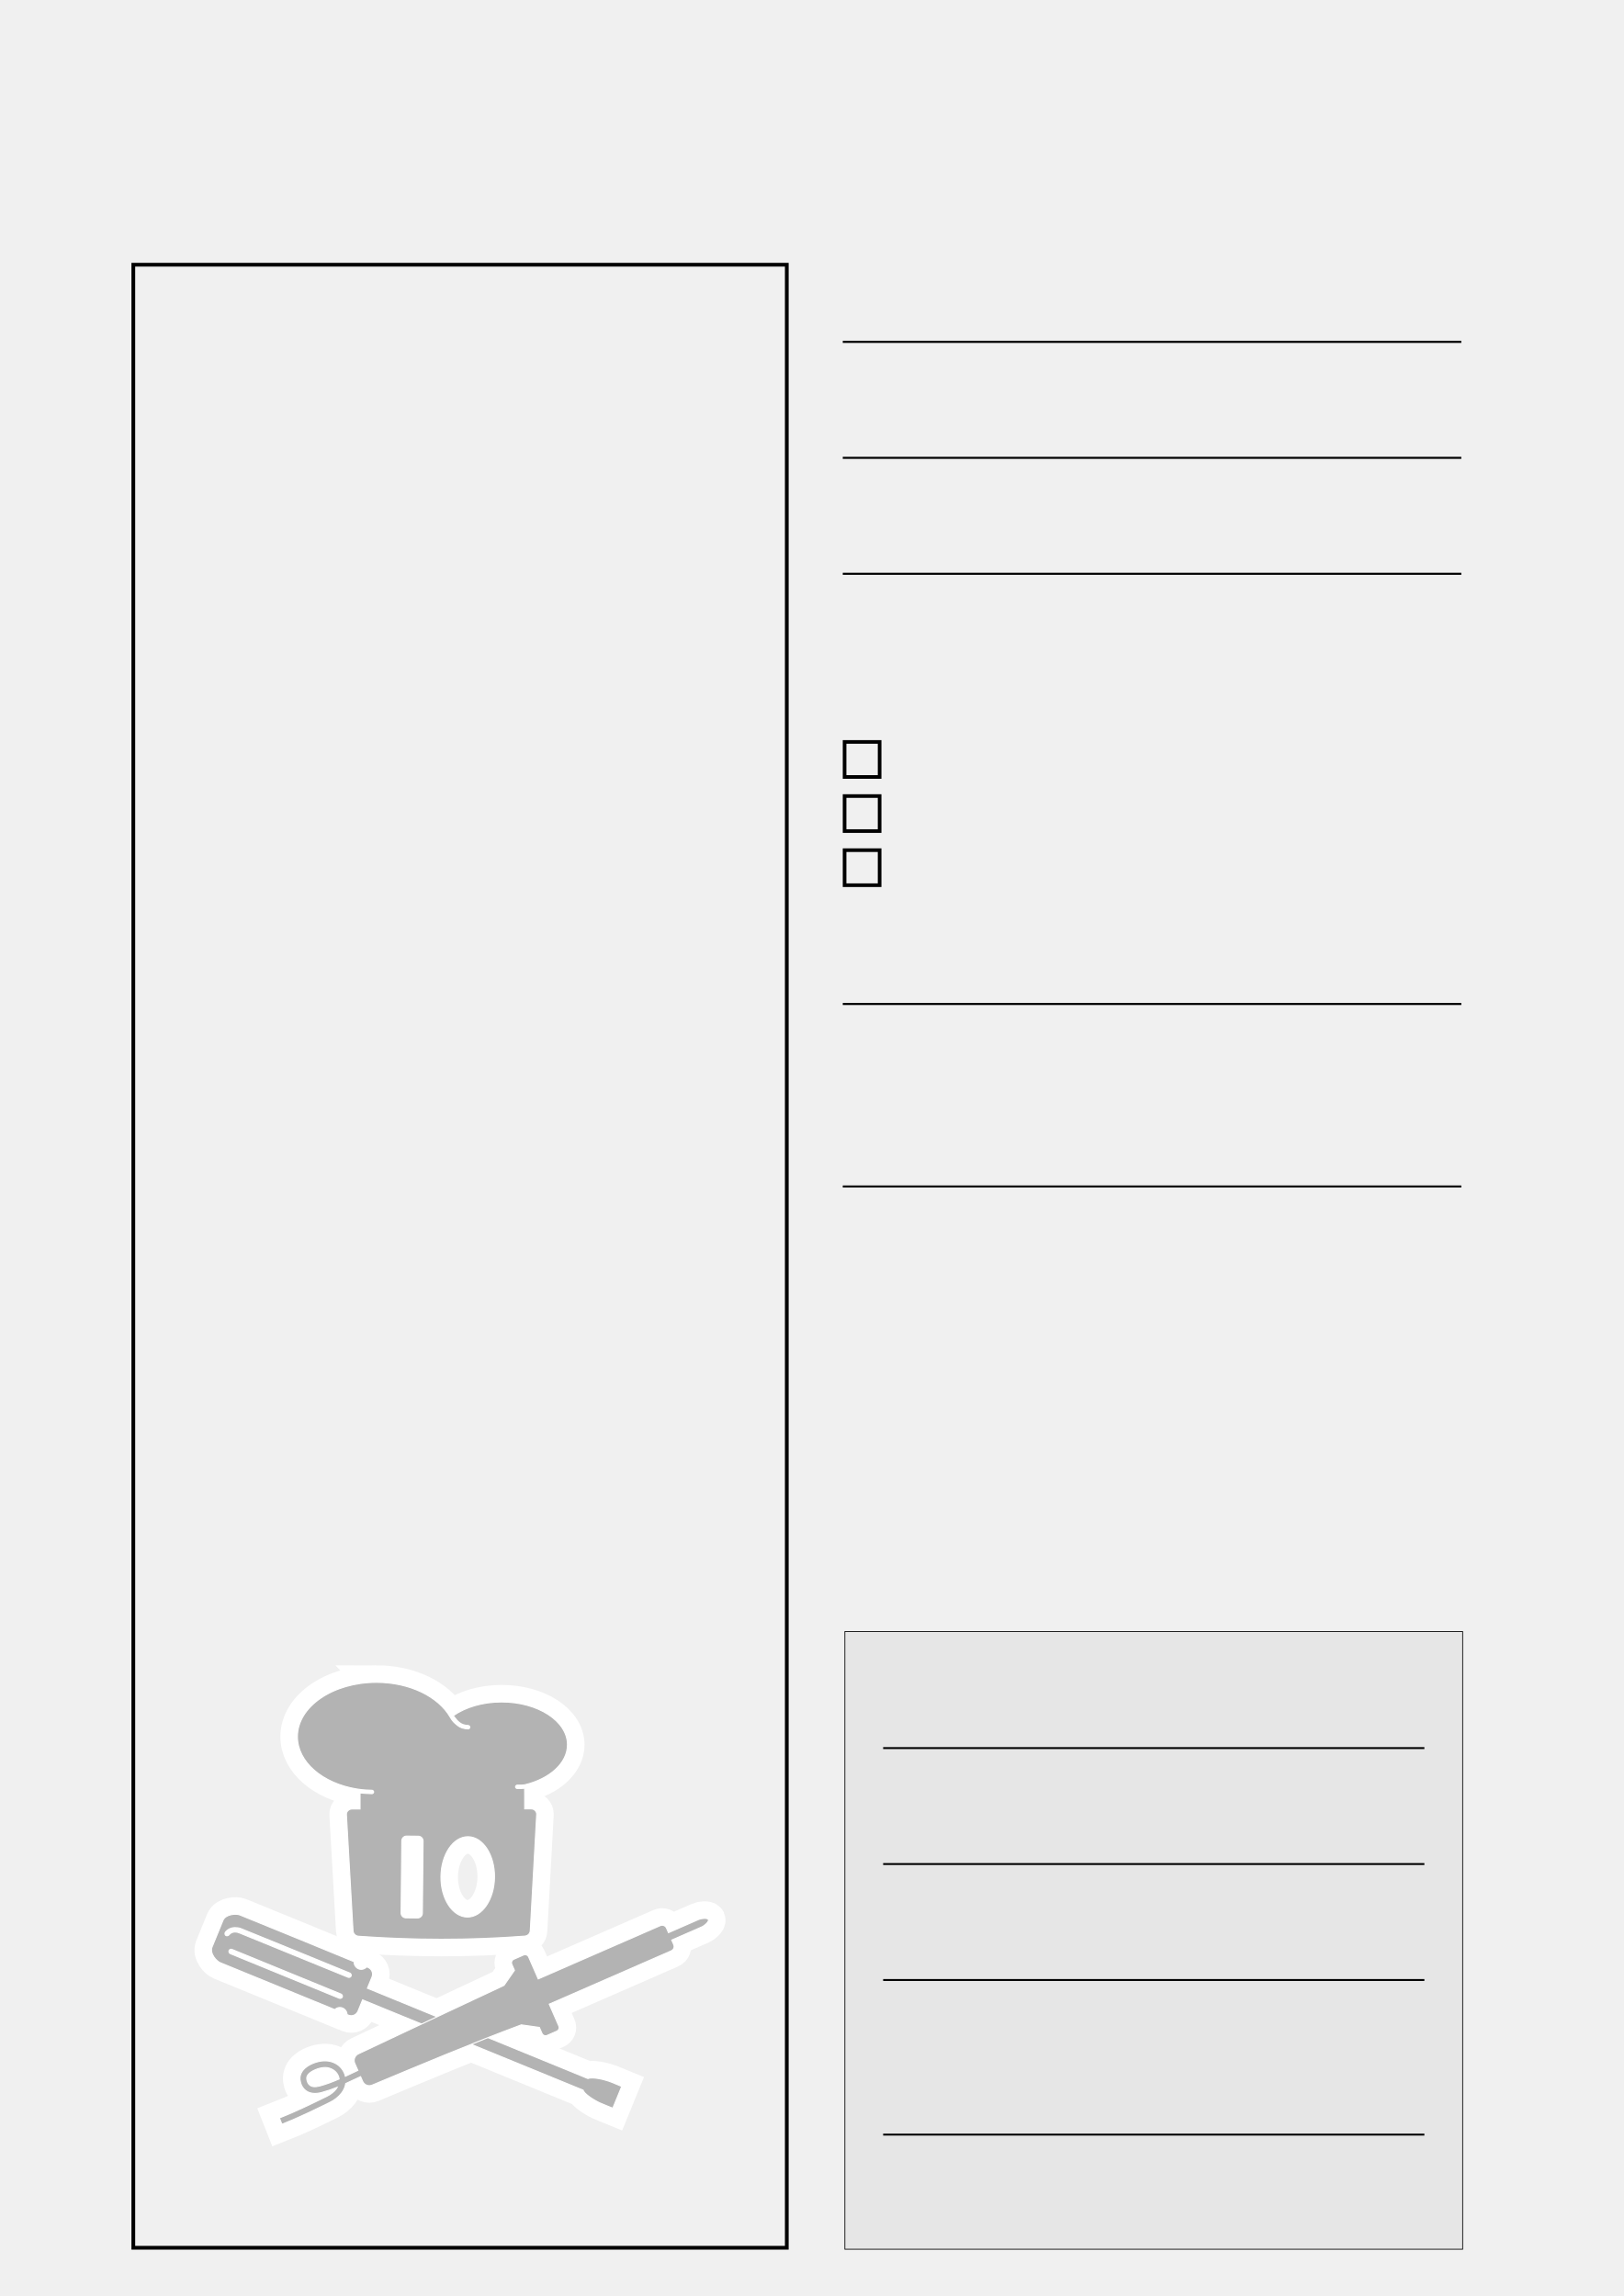
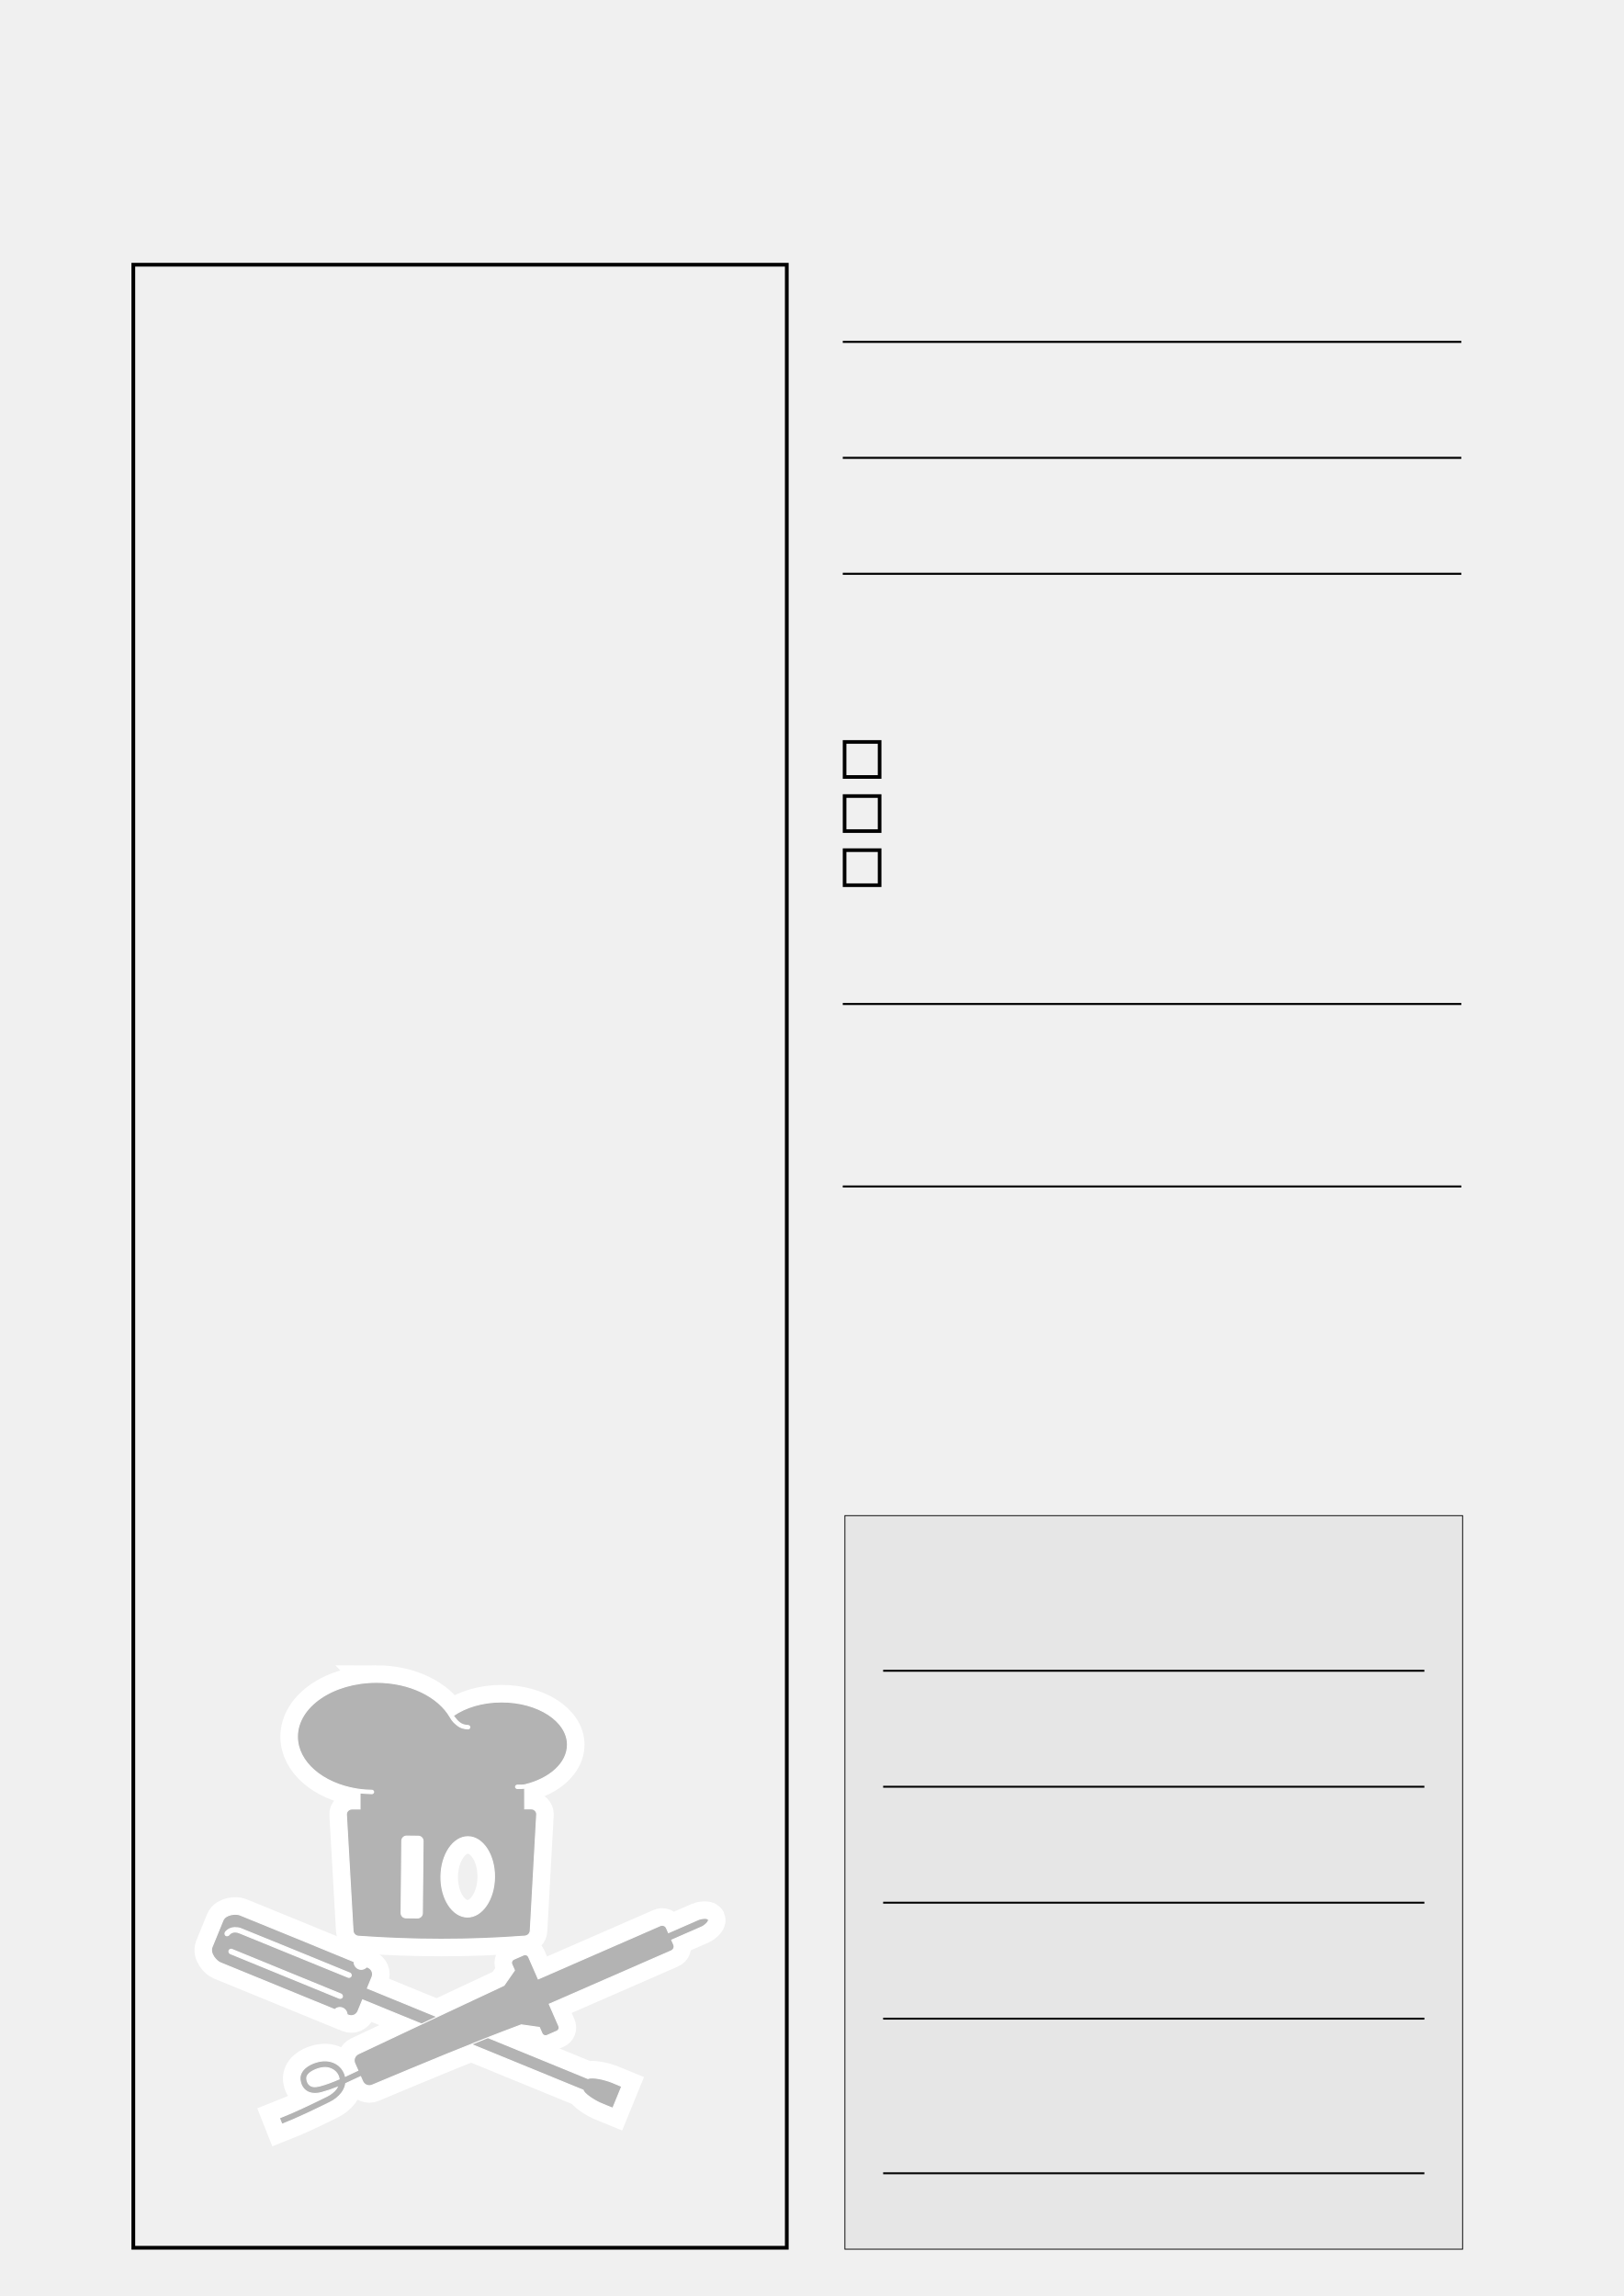
<svg xmlns="http://www.w3.org/2000/svg" width="210mm" height="297mm" viewBox="0 0 210 297" version="1.1" id="svg8">
  <defs id="defs2" />
  <g id="layer1">
    <flowRoot xml:space="preserve" id="flowRoot876-3-5" style="font-style:normal;font-variant:normal;font-weight:normal;font-stretch:normal;font-size:40px;line-height:42px;font-family:Montserrat;-inkscape-font-specification:Montserrat;letter-spacing:0px;word-spacing:0px;fill:#000000;fill-opacity:1;stroke:none;stroke-width:1px;stroke-linecap:butt;stroke-linejoin:miter;stroke-opacity:1" transform="matrix(0.2645833,0,0,0.2645833,32.67031,-11.15553)">
      <flowRegion id="flowRegion878-6-6">
        <rect id="rect880-7-2" width="283.711" height="352.857" x="131.429" y="96.091" />
      </flowRegion>
      <flowPara style="font-style:normal;font-variant:normal;font-weight:normal;font-stretch:normal;font-family:'roboto mono';-inkscape-font-specification:'roboto mono';text-align:center;text-anchor:middle" id="flowPara954-2">Belegblatt</flowPara>
    </flowRoot>
    <text xml:space="preserve" style="font-style:normal;font-variant:normal;font-weight:normal;font-stretch:normal;font-size:10.583px;line-height:6.615px;font-family:Montserrat;-inkscape-font-specification:Montserrat;letter-spacing:0px;word-spacing:0px;fill:#000000;fill-opacity:1;stroke:none;stroke-width:0.265px;stroke-linecap:butt;stroke-linejoin:miter;stroke-opacity:1" x="114.918" y="63.693" id="text1048">
      <tspan id="tspan1046" x="114.918" y="70.113" style="stroke-width:0.265px" />
    </text>
    <g id="g1129" transform="translate(0.0310269,-3.9375)">
      <path id="path1044" d="m 108.967,48.161 h 80" style="fill:none;fill-rule:evenodd;stroke:#000000;stroke-width:0.264px;stroke-linecap:butt;stroke-linejoin:miter;stroke-opacity:1" />
      <flowRoot transform="matrix(0.2645833,0,0,0.2645833,-2.10576,-2.72661)" style="font-style:normal;font-variant:normal;font-weight:normal;font-stretch:normal;font-size:13.333px;line-height:25px;font-family:Montserrat;-inkscape-font-specification:Montserrat;letter-spacing:0px;word-spacing:0px;fill:#000000;fill-opacity:1;stroke:none;stroke-width:1px;stroke-linecap:butt;stroke-linejoin:miter;stroke-opacity:1" id="flowRoot1050" xml:space="preserve">
        <flowRegion id="flowRegion1052">
          <rect y="189.191" x="419.342" height="48.728" width="262.85" id="rect1054" />
        </flowRegion>
        <flowPara style="font-style:normal;font-variant:normal;font-weight:normal;font-stretch:normal;font-family:'roboto mono';-inkscape-font-specification:'roboto mono'" id="flowPara1056">Vorname, Nachname</flowPara>
      </flowRoot>
    </g>
    <g id="g1143" transform="translate(0.7333419,-3.9375)">
      <flowRoot transform="matrix(0.2645833,0,0,0.2645833,-2.982057,27.27339)" style="font-style:normal;font-variant:normal;font-weight:normal;font-stretch:normal;font-size:13.333px;line-height:25px;font-family:Montserrat;-inkscape-font-specification:Montserrat;letter-spacing:0px;word-spacing:0px;fill:#000000;fill-opacity:1;stroke:none;stroke-width:1px;stroke-linecap:butt;stroke-linejoin:miter;stroke-opacity:1" id="flowRoot1050-0" xml:space="preserve">
        <flowRegion id="flowRegion1052-9">
          <rect y="189.191" x="419.342" height="48.728" width="262.85" id="rect1054-3" />
        </flowRegion>
        <flowPara style="font-style:normal;font-variant:normal;font-weight:normal;font-stretch:normal;font-family:'roboto mono';-inkscape-font-specification:'roboto mono'" id="flowPara1056-6">Lieferant/Bezugsquelle</flowPara>
      </flowRoot>
      <path id="path1044-7-0" d="m 108.265,78.161 h 80" style="fill:none;fill-rule:evenodd;stroke:#000000;stroke-width:0.264px;stroke-linecap:butt;stroke-linejoin:miter;stroke-opacity:1" />
    </g>
    <g id="g1136" transform="translate(0.0310269,-3.9375)">
      <path id="path1044-7" d="m 108.967,63.161 h 80" style="fill:none;fill-rule:evenodd;stroke:#000000;stroke-width:0.264px;stroke-linecap:butt;stroke-linejoin:miter;stroke-opacity:1" />
      <flowRoot transform="matrix(0.2645833,0,0,0.2645833,-2.279737,12.72693)" style="font-style:normal;font-variant:normal;font-weight:normal;font-stretch:normal;font-size:13.333px;line-height:25px;font-family:Montserrat;-inkscape-font-specification:Montserrat;letter-spacing:0px;word-spacing:0px;fill:#000000;fill-opacity:1;stroke:none;stroke-width:1px;stroke-linecap:butt;stroke-linejoin:miter;stroke-opacity:1" id="flowRoot1050-0-6" xml:space="preserve">
        <flowRegion id="flowRegion1052-9-2">
          <rect y="189.191" x="419.342" height="48.728" width="262.85" id="rect1054-3-6" />
        </flowRegion>
        <flowPara style="font-style:normal;font-variant:normal;font-weight:normal;font-stretch:normal;font-family:'roboto mono';-inkscape-font-specification:'roboto mono'" id="flowPara1056-6-1">Belegdatum</flowPara>
      </flowRoot>
    </g>
    <g id="g1371" transform="translate(0,-3.9375)">
      <flowRoot transform="matrix(0.2645833,0,0,0.2645833,-2.219432,40.32407)" style="font-style:normal;font-variant:normal;font-weight:normal;font-stretch:normal;font-size:13.333px;line-height:25px;font-family:Montserrat;-inkscape-font-specification:Montserrat;letter-spacing:0px;word-spacing:0px;fill:#000000;fill-opacity:1;stroke:none;stroke-width:1px;stroke-linecap:butt;stroke-linejoin:miter;stroke-opacity:1" id="flowRoot1050-0-7" xml:space="preserve">
        <flowRegion id="flowRegion1052-9-9">
          <rect y="189.191" x="419.342" height="48.728" width="262.85" id="rect1054-3-2" />
        </flowRegion>
        <flowPara style="font-style:normal;font-variant:normal;font-weight:normal;font-stretch:normal;font-family:'roboto mono';-inkscape-font-specification:'roboto mono'" id="flowPara1056-6-0">Die Ausgabe ist...</flowPara>
      </flowRoot>
      <rect y="99.911" x="109.233" height="4.531" width="4.531" id="rect1182" style="fill:none;fill-opacity:1;fill-rule:nonzero;stroke:#000000;stroke-width:0.469;stroke-miterlimit:4;stroke-dasharray:none;stroke-opacity:1" />
      <flowRoot transform="matrix(0.2645833,0,0,0.2645833,4.815019,48.73976)" style="font-style:normal;font-variant:normal;font-weight:normal;font-stretch:normal;font-size:13.333px;line-height:25px;font-family:Montserrat;-inkscape-font-specification:Montserrat;letter-spacing:0px;word-spacing:0px;fill:#000000;fill-opacity:1;stroke:none;stroke-width:1px;stroke-linecap:butt;stroke-linejoin:miter;stroke-opacity:1" id="flowRoot1050-0-7-3" xml:space="preserve">
        <flowRegion id="flowRegion1052-9-9-7">
          <rect y="189.191" x="419.342" height="48.728" width="262.85" id="rect1054-3-2-5" />
        </flowRegion>
        <flowPara style="font-style:normal;font-variant:normal;font-weight:normal;font-stretch:normal;font-family:'roboto mono';-inkscape-font-specification:'roboto mono'" id="flowPara1056-6-0-9">eine Spende.</flowPara>
      </flowRoot>
      <flowRoot transform="matrix(0.2645833,0,0,0.2645833,4.746117,55.73115)" style="font-style:normal;font-variant:normal;font-weight:normal;font-stretch:normal;font-size:13.333px;line-height:25px;font-family:Montserrat;-inkscape-font-specification:Montserrat;letter-spacing:0px;word-spacing:0px;fill:#000000;fill-opacity:1;stroke:none;stroke-width:1px;stroke-linecap:butt;stroke-linejoin:miter;stroke-opacity:1" id="flowRoot1050-0-7-3-2" xml:space="preserve">
        <flowRegion id="flowRegion1052-9-9-7-8">
          <rect y="189.191" x="419.342" height="48.728" width="262.85" id="rect1054-3-2-5-9" />
        </flowRegion>
        <flowPara style="font-style:normal;font-variant:normal;font-weight:normal;font-stretch:normal;font-family:'roboto mono';-inkscape-font-specification:'roboto mono'" id="flowPara1056-6-0-9-7">bereits beglichen.</flowPara>
      </flowRoot>
      <rect y="106.911" x="109.233" height="4.531" width="4.531" id="rect1182-2-3" style="fill:none;fill-opacity:1;fill-rule:nonzero;stroke:#000000;stroke-width:0.469;stroke-miterlimit:4;stroke-dasharray:none;stroke-opacity:1" />
      <rect y="113.911" x="109.233" height="4.531" width="4.531" id="rect1182-2" style="fill:none;fill-opacity:1;fill-rule:nonzero;stroke:#000000;stroke-width:0.469;stroke-miterlimit:4;stroke-dasharray:none;stroke-opacity:1" />
      <flowRoot transform="matrix(0.2645833,0,0,0.2645833,4.746117,63.08083)" style="font-style:normal;font-variant:normal;font-weight:normal;font-stretch:normal;font-size:13.333px;line-height:25px;font-family:Montserrat;-inkscape-font-specification:Montserrat;letter-spacing:0px;word-spacing:0px;fill:#000000;fill-opacity:1;stroke:none;stroke-width:1px;stroke-linecap:butt;stroke-linejoin:miter;stroke-opacity:1" id="flowRoot1050-0-7-3-2-6" xml:space="preserve">
        <flowRegion id="flowRegion1052-9-9-7-8-1">
          <rect y="189.191" x="419.342" height="48.728" width="262.85" id="rect1054-3-2-5-9-2" />
        </flowRegion>
        <flowPara style="font-style:normal;font-variant:normal;font-weight:normal;font-stretch:normal;font-family:'roboto mono';-inkscape-font-specification:'roboto mono'" id="flowPara1056-6-0-9-7-9">soll überwiesen werden:</flowPara>
      </flowRoot>
    </g>
    <g id="g1409" transform="translate(7.0634731e-8,-3.9375)">
      <g transform="translate(0.7333418,55.64758)" id="g1143-3">
        <flowRoot xml:space="preserve" id="flowRoot1050-0-1" style="font-style:normal;font-variant:normal;font-weight:normal;font-stretch:normal;font-size:13.333px;line-height:25px;font-family:Montserrat;-inkscape-font-specification:Montserrat;letter-spacing:0px;word-spacing:0px;fill:#000000;fill-opacity:1;stroke:none;stroke-width:1px;stroke-linecap:butt;stroke-linejoin:miter;stroke-opacity:1" transform="matrix(0.2645833,0,0,0.2645833,-2.982057,27.27339)">
          <flowRegion id="flowRegion1052-9-94">
            <rect id="rect1054-3-7" width="262.85" height="48.728" x="419.342" y="189.191" />
          </flowRegion>
          <flowPara id="flowPara1056-6-8" style="font-style:normal;font-variant:normal;font-weight:normal;font-stretch:normal;font-family:'roboto mono';-inkscape-font-specification:'roboto mono'">IBAN</flowPara>
        </flowRoot>
        <path style="fill:none;fill-rule:evenodd;stroke:#000000;stroke-width:0.264px;stroke-linecap:butt;stroke-linejoin:miter;stroke-opacity:1" d="m 108.265,78.161 h 80" id="path1044-7-0-4" />
      </g>
    </g>
    <g id="g1143-3-5" transform="translate(0.7333419,75.31717)">
      <flowRoot transform="matrix(0.2645833,0,0,0.2645833,-2.982057,27.27339)" style="font-style:normal;font-variant:normal;font-weight:normal;font-stretch:normal;font-size:13.333px;line-height:25px;font-family:Montserrat;-inkscape-font-specification:Montserrat;letter-spacing:0px;word-spacing:0px;fill:#000000;fill-opacity:1;stroke:none;stroke-width:1px;stroke-linecap:butt;stroke-linejoin:miter;stroke-opacity:1" id="flowRoot1050-0-1-0" xml:space="preserve">
        <flowRegion id="flowRegion1052-9-94-3">
          <rect y="189.191" x="419.342" height="48.728" width="262.85" id="rect1054-3-7-6" />
        </flowRegion>
        <flowPara style="font-style:normal;font-variant:normal;font-weight:normal;font-stretch:normal;font-family:'roboto mono';-inkscape-font-specification:'roboto mono'" id="flowPara1056-6-8-1">Unterschrift</flowPara>
      </flowRoot>
      <path id="path1044-7-0-4-0" d="m 108.265,78.161 h 80" style="fill:none;fill-rule:evenodd;stroke:#000000;stroke-width:0.264px;stroke-linecap:butt;stroke-linejoin:miter;stroke-opacity:1" />
    </g>
-     <g id="g1586" transform="translate(0,30.58373)">
-       <rect y="180.467" x="109.271" height="79.899" width="79.899" id="rect1411" style="fill:#e6e6e6;fill-opacity:1;fill-rule:nonzero;stroke:#000000;stroke-width:0.101;stroke-miterlimit:4;stroke-dasharray:none;stroke-opacity:1" />
-       <g id="g1453">
-         <path style="fill:none;fill-rule:evenodd;stroke:#000000;stroke-width:0.247px;stroke-linecap:butt;stroke-linejoin:miter;stroke-opacity:1" d="m 114.22,195.54 h 70" id="path1044-3" />
-         <flowRoot xml:space="preserve" id="flowRoot1050-2" style="font-style:normal;font-variant:normal;font-weight:normal;font-stretch:normal;font-size:13.333px;line-height:25px;font-family:Montserrat;-inkscape-font-specification:Montserrat;letter-spacing:0px;word-spacing:0px;fill:#000000;fill-opacity:1;stroke:none;stroke-width:1px;stroke-linecap:butt;stroke-linejoin:miter;stroke-opacity:1" transform="matrix(0.2645833,0,0,0.2645833,3.14722,144.6604)">
-           <flowRegion id="flowRegion1052-0">
-             <rect id="rect1054-6" width="262.85" height="48.728" x="419.342" y="189.191" />
-           </flowRegion>
-           <flowPara id="flowPara1056-1" style="font-style:normal;font-variant:normal;font-weight:normal;font-stretch:normal;font-family:'roboto mono';-inkscape-font-specification:'roboto mono'">Kostenstelle</flowPara>
-         </flowRoot>
-       </g>
-       <g id="g1453-3" transform="translate(1.2463379e-6,15)">
-         <path style="fill:none;fill-rule:evenodd;stroke:#000000;stroke-width:0.247px;stroke-linecap:butt;stroke-linejoin:miter;stroke-opacity:1" d="m 114.22,195.54 h 70" id="path1044-3-7" />
-         <flowRoot xml:space="preserve" id="flowRoot1050-2-4" style="font-style:normal;font-variant:normal;font-weight:normal;font-stretch:normal;font-size:13.333px;line-height:25px;font-family:Montserrat;-inkscape-font-specification:Montserrat;letter-spacing:0px;word-spacing:0px;fill:#000000;fill-opacity:1;stroke:none;stroke-width:1px;stroke-linecap:butt;stroke-linejoin:miter;stroke-opacity:1" transform="matrix(0.2645833,0,0,0.2645833,3.14722,144.6604)">
-           <flowRegion id="flowRegion1052-0-5">
-             <rect id="rect1054-6-2" width="262.85" height="48.728" x="419.342" y="189.191" />
-           </flowRegion>
-           <flowPara id="flowPara1056-1-5" style="font-style:normal;font-variant:normal;font-weight:normal;font-stretch:normal;font-family:'roboto mono';-inkscape-font-specification:'roboto mono'">Beleg ID</flowPara>
-         </flowRoot>
-       </g>
-       <g id="g1453-3-4" transform="translate(1.2463379e-6,30)">
-         <path style="fill:none;fill-rule:evenodd;stroke:#000000;stroke-width:0.247px;stroke-linecap:butt;stroke-linejoin:miter;stroke-opacity:1" d="m 114.22,195.54 h 70" id="path1044-3-7-7" />
-         <flowRoot xml:space="preserve" id="flowRoot1050-2-4-4" style="font-style:normal;font-variant:normal;font-weight:normal;font-stretch:normal;font-size:13.333px;line-height:25px;font-family:Montserrat;-inkscape-font-specification:Montserrat;letter-spacing:0px;word-spacing:0px;fill:#000000;fill-opacity:1;stroke:none;stroke-width:1px;stroke-linecap:butt;stroke-linejoin:miter;stroke-opacity:1" transform="matrix(0.2645833,0,0,0.2645833,3.14722,144.6604)">
-           <flowRegion id="flowRegion1052-0-5-4">
-             <rect id="rect1054-6-2-3" width="262.85" height="48.728" x="419.342" y="189.191" />
-           </flowRegion>
-           <flowPara id="flowPara1056-1-5-0" style="font-style:normal;font-variant:normal;font-weight:normal;font-stretch:normal;font-family:'roboto mono';-inkscape-font-specification:'roboto mono'">Belegtext</flowPara>
-         </flowRoot>
-       </g>
-       <g id="g1453-3-4-7" transform="translate(1.2463379e-6,50)">
-         <path style="fill:none;fill-rule:evenodd;stroke:#000000;stroke-width:0.247px;stroke-linecap:butt;stroke-linejoin:miter;stroke-opacity:1" d="m 114.22,195.54 h 70" id="path1044-3-7-7-8" />
-         <flowRoot xml:space="preserve" id="flowRoot1050-2-4-4-6" style="font-style:normal;font-variant:normal;font-weight:normal;font-stretch:normal;font-size:13.333px;line-height:25px;font-family:Montserrat;-inkscape-font-specification:Montserrat;letter-spacing:0px;word-spacing:0px;fill:#000000;fill-opacity:1;stroke:none;stroke-width:1px;stroke-linecap:butt;stroke-linejoin:miter;stroke-opacity:1" transform="matrix(0.2645833,0,0,0.2645833,3.14722,144.6604)">
-           <flowRegion id="flowRegion1052-0-5-4-8">
-             <rect id="rect1054-6-2-3-8" width="262.85" height="48.728" x="419.342" y="189.191" />
-           </flowRegion>
-           <flowPara id="flowPara1056-1-5-0-4" style="font-style:normal;font-variant:normal;font-weight:normal;font-stretch:normal;font-family:'roboto mono';-inkscape-font-specification:'roboto mono'">Unterschrift</flowPara>
-         </flowRoot>
-       </g>
+     <rect style="fill:#e6e6e6;fill-opacity:1;fill-rule:nonzero;stroke:#000000;stroke-width:0.11;stroke-miterlimit:4;stroke-dasharray:none;stroke-opacity:1" id="rect1411" width="79.89" height="94.89" x="109.275" y="196.055" />
+     <g id="g1453" transform="translate(0,20.58373)">
+       <path id="path1044-3" d="m 114.22,195.54 h 70" style="fill:none;fill-rule:evenodd;stroke:#000000;stroke-width:0.247px;stroke-linecap:butt;stroke-linejoin:miter;stroke-opacity:1" />
+       <flowRoot transform="matrix(0.2645833,0,0,0.2645833,3.14722,144.6604)" style="font-style:normal;font-variant:normal;font-weight:normal;font-stretch:normal;font-size:13.333px;line-height:25px;font-family:Montserrat;-inkscape-font-specification:Montserrat;letter-spacing:0px;word-spacing:0px;fill:#000000;fill-opacity:1;stroke:none;stroke-width:1px;stroke-linecap:butt;stroke-linejoin:miter;stroke-opacity:1" id="flowRoot1050-2" xml:space="preserve">
+         <flowRegion id="flowRegion1052-0">
+           <rect y="189.191" x="419.342" height="48.728" width="262.85" id="rect1054-6" />
+         </flowRegion>
+         <flowPara style="font-style:normal;font-variant:normal;font-weight:normal;font-stretch:normal;font-family:'roboto mono';-inkscape-font-specification:'roboto mono'" id="flowPara1056-1">Kostenstelle</flowPara>
+       </flowRoot>
+     </g>
+     <g transform="translate(1.2463379e-6,35.58373)" id="g1453-3">
+       <path id="path1044-3-7" d="m 114.22,195.54 h 70" style="fill:none;fill-rule:evenodd;stroke:#000000;stroke-width:0.247px;stroke-linecap:butt;stroke-linejoin:miter;stroke-opacity:1" />
+       <flowRoot transform="matrix(0.2645833,0,0,0.2645833,3.14722,144.6604)" style="font-style:normal;font-variant:normal;font-weight:normal;font-stretch:normal;font-size:13.333px;line-height:25px;font-family:Montserrat;-inkscape-font-specification:Montserrat;letter-spacing:0px;word-spacing:0px;fill:#000000;fill-opacity:1;stroke:none;stroke-width:1px;stroke-linecap:butt;stroke-linejoin:miter;stroke-opacity:1" id="flowRoot1050-2-4" xml:space="preserve">
+         <flowRegion id="flowRegion1052-0-5">
+           <rect y="189.191" x="419.342" height="48.728" width="262.85" id="rect1054-6-2" />
+         </flowRegion>
+         <flowPara style="font-style:normal;font-variant:normal;font-weight:normal;font-stretch:normal;font-family:'roboto mono';-inkscape-font-specification:'roboto mono'" id="flowPara1056-1-5">Beleg ID</flowPara>
+       </flowRoot>
+     </g>
+     <g transform="translate(1.2463379e-6,50.58373)" id="g1453-3-4">
+       <path id="path1044-3-7-7" d="m 114.22,195.54 h 70" style="fill:none;fill-rule:evenodd;stroke:#000000;stroke-width:0.247px;stroke-linecap:butt;stroke-linejoin:miter;stroke-opacity:1" />
+       <flowRoot transform="matrix(0.2645833,0,0,0.2645833,3.14722,144.6604)" style="font-style:normal;font-variant:normal;font-weight:normal;font-stretch:normal;font-size:13.333px;line-height:25px;font-family:Montserrat;-inkscape-font-specification:Montserrat;letter-spacing:0px;word-spacing:0px;fill:#000000;fill-opacity:1;stroke:none;stroke-width:1px;stroke-linecap:butt;stroke-linejoin:miter;stroke-opacity:1" id="flowRoot1050-2-4-4" xml:space="preserve">
+         <flowRegion id="flowRegion1052-0-5-4">
+           <rect y="189.191" x="419.342" height="48.728" width="262.85" id="rect1054-6-2-3" />
+         </flowRegion>
+         <flowPara style="font-style:normal;font-variant:normal;font-weight:normal;font-stretch:normal;font-family:'roboto mono';-inkscape-font-specification:'roboto mono'" id="flowPara1056-1-5-0">Belegtext</flowPara>
+       </flowRoot>
    </g>
    <rect style="fill:none;fill-opacity:1;fill-rule:nonzero;stroke:#000000;stroke-width:0.483;stroke-miterlimit:4;stroke-dasharray:none;stroke-opacity:1" id="rect815" width="84.517" height="256.517" x="17.242" y="34.242" />
    <flowRoot xml:space="preserve" id="flowRoot836" style="font-style:normal;font-variant:normal;font-weight:normal;font-stretch:normal;font-size:13.333px;line-height:15.2px;font-family:Montserrat;-inkscape-font-specification:Montserrat;letter-spacing:0px;word-spacing:0px;fill:#000000;fill-opacity:1;stroke:none;stroke-width:1px;stroke-linecap:butt;stroke-linejoin:miter;stroke-opacity:1" transform="matrix(0.2645833,0,0,0.2645833,13.5875,51.5365)">
      <flowRegion id="flowRegion838">
        <rect id="rect840" width="305.138" height="323.372" x="19.862" y="19.862" />
      </flowRegion>
      <flowPara style="font-style:normal;font-variant:normal;font-weight:normal;font-stretch:normal;font-size:13.333px;line-height:0px;font-family:'roboto mono';-inkscape-font-specification:'roboto mono';fill:#666666" id="flowPara864">1. Kläre Deine Beschaffung vor dem</flowPara>
      <flowPara style="font-style:normal;font-variant:normal;font-weight:normal;font-stretch:normal;font-size:13.333px;line-height:0px;font-family:'roboto mono';-inkscape-font-specification:'roboto mono';fill:#666666" id="flowPara868">   Einkauf mit dem Vorstand ab</flowPara>
      <flowPara style="font-style:normal;font-variant:normal;font-weight:normal;font-stretch:normal;font-size:13.333px;line-height:0px;font-family:'roboto mono';-inkscape-font-specification:'roboto mono';fill:#666666" id="flowPara858" />
      <flowPara id="flowPara844" style="font-style:normal;font-variant:normal;font-weight:normal;font-stretch:normal;font-size:13.333px;line-height:0px;font-family:'roboto mono';-inkscape-font-specification:'roboto mono';fill:#666666">2. Kaufe ein :)</flowPara>
      <flowPara id="flowPara846" style="font-style:normal;font-variant:normal;font-weight:normal;font-stretch:normal;font-size:13.333px;line-height:0px;font-family:'roboto mono';-inkscape-font-specification:'roboto mono';fill:#666666" />
      <flowPara style="font-style:normal;font-variant:normal;font-weight:normal;font-stretch:normal;font-size:13.333px;line-height:0px;font-family:'roboto mono';-inkscape-font-specification:'roboto mono';fill:#666666" id="flowPara870">3. Fülle dieses Formular aus</flowPara>
      <flowPara style="font-style:normal;font-variant:normal;font-weight:normal;font-stretch:normal;font-size:13.333px;line-height:0px;font-family:'roboto mono';-inkscape-font-specification:'roboto mono';fill:#666666" id="flowPara856" />
      <flowPara style="font-style:normal;font-variant:normal;font-weight:normal;font-stretch:normal;font-size:13.333px;line-height:0px;font-family:'roboto mono';-inkscape-font-specification:'roboto mono';fill:#666666" id="flowPara874">4. Befestige den Beleg auf die   </flowPara>
      <flowPara style="font-style:normal;font-variant:normal;font-weight:normal;font-stretch:normal;font-size:13.333px;line-height:0px;font-family:'roboto mono';-inkscape-font-specification:'roboto mono';fill:#666666" id="flowPara2434">   vorgesehene Fläche. Ist der Beleg </flowPara>
      <flowPara style="font-style:normal;font-variant:normal;font-weight:normal;font-stretch:normal;font-size:13.333px;line-height:0px;font-family:'roboto mono';-inkscape-font-specification:'roboto mono';fill:#666666" id="flowPara2436">   zu groß, dann hefte ihn hinten an</flowPara>
      <flowPara style="font-style:normal;font-variant:normal;font-weight:normal;font-stretch:normal;font-size:13.333px;line-height:0px;font-family:'roboto mono';-inkscape-font-specification:'roboto mono';fill:#666666" id="flowPara884" />
      <flowPara style="font-style:normal;font-variant:normal;font-weight:normal;font-stretch:normal;font-size:13.333px;line-height:0px;font-family:'roboto mono';-inkscape-font-specification:'roboto mono';fill:#666666" id="flowPara890">5. Lege alles in das Fach des Schatzi </flowPara>
      <flowPara style="font-style:normal;font-variant:normal;font-weight:normal;font-stretch:normal;font-size:13.333px;line-height:0px;font-family:'roboto mono';-inkscape-font-specification:'roboto mono';fill:#666666" id="flowPara2440">   (Fach im Lager)</flowPara>
      <flowPara style="font-style:normal;font-variant:normal;font-weight:normal;font-stretch:normal;font-size:13.333px;line-height:0px;font-family:'roboto mono';-inkscape-font-specification:'roboto mono';fill:#666666" id="flowPara902" />
      <flowPara style="font-style:normal;font-variant:normal;font-weight:normal;font-stretch:normal;font-size:13.333px;line-height:0px;font-family:'roboto mono';-inkscape-font-specification:'roboto mono';fill:#666666" id="flowPara894">6. Anschließend erhältst Du schnellst-</flowPara>
      <flowPara style="font-style:normal;font-variant:normal;font-weight:normal;font-stretch:normal;font-size:13.333px;line-height:0px;font-family:'roboto mono';-inkscape-font-specification:'roboto mono';fill:#666666" id="flowPara912">   möglich das Geld. Du kannst den </flowPara>
      <flowPara style="font-style:normal;font-variant:normal;font-weight:normal;font-stretch:normal;font-size:13.333px;line-height:0px;font-family:'roboto mono';-inkscape-font-specification:'roboto mono';fill:#666666" id="flowPara916">   Betrag aber auch spenden. Über die </flowPara>
      <flowPara style="font-style:normal;font-variant:normal;font-weight:normal;font-stretch:normal;font-size:13.333px;line-height:0px;font-family:'roboto mono';-inkscape-font-specification:'roboto mono';fill:#666666" id="flowPara918">   Summe all deiner Spenden erhältst </flowPara>
      <flowPara style="font-style:normal;font-variant:normal;font-weight:normal;font-stretch:normal;font-size:13.333px;line-height:0px;font-family:'roboto mono';-inkscape-font-specification:'roboto mono';fill:#666666" id="flowPara920">   du am Ende des Jahres eine Spenden-   </flowPara>
      <flowPara style="font-style:normal;font-variant:normal;font-weight:normal;font-stretch:normal;font-size:13.333px;line-height:0px;font-family:'roboto mono';-inkscape-font-specification:'roboto mono';fill:#666666" id="flowPara922">   quittung</flowPara>
      <flowPara id="flowPara848" style="font-style:normal;font-variant:normal;font-weight:normal;font-stretch:normal;font-size:13.333px;line-height:0px;font-family:'roboto mono';-inkscape-font-specification:'roboto mono';fill:#666666" />
      <flowPara id="flowPara850" style="font-style:normal;font-variant:normal;font-weight:normal;font-stretch:normal;font-size:13.333px;line-height:0px;font-family:'roboto mono';-inkscape-font-specification:'roboto mono';fill:#666666" />
      <flowPara id="flowPara852" style="font-style:normal;font-variant:normal;font-weight:normal;font-stretch:normal;font-size:13.333px;line-height:0px;font-family:'roboto mono';-inkscape-font-specification:'roboto mono';fill:#666666" />
    </flowRoot>
    <flowRoot xml:space="preserve" id="flowRoot876" style="font-style:normal;font-variant:normal;font-weight:normal;font-stretch:normal;font-size:40px;line-height:25px;font-family:Montserrat;-inkscape-font-specification:Montserrat;letter-spacing:0px;word-spacing:0px;fill:#000000;fill-opacity:1;stroke:none;stroke-width:1px;stroke-linecap:butt;stroke-linejoin:miter;stroke-opacity:1" transform="matrix(0.2645833,0,0,0.2645833,-4.23177,20.31566)">
      <flowRegion id="flowRegion878">
        <rect id="rect880" width="219.286" height="60" x="131.429" y="96.091" />
      </flowRegion>
      <flowPara id="flowPara882" style="font-style:normal;font-variant:normal;font-weight:normal;font-stretch:normal;font-family:'roboto mono';-inkscape-font-specification:'roboto mono';text-align:center;text-anchor:middle;fill:#666666">Ablauf</flowPara>
    </flowRoot>
    <flowRoot xml:space="preserve" id="flowRoot876-3" style="font-style:normal;font-variant:normal;font-weight:normal;font-stretch:normal;font-size:40px;line-height:42px;font-family:Montserrat;-inkscape-font-specification:Montserrat;letter-spacing:0px;word-spacing:0px;fill:#000000;fill-opacity:1;stroke:none;stroke-width:1px;stroke-linecap:butt;stroke-linejoin:miter;stroke-opacity:1" transform="matrix(0.2645833,0,0,0.2645833,-5.415935,124.807)">
      <flowRegion id="flowRegion878-6">
        <rect id="rect880-7" width="227.143" height="352.857" x="131.429" y="96.091" />
      </flowRegion>
      <flowPara id="flowPara882-5" style="font-style:normal;font-variant:normal;font-weight:normal;font-stretch:normal;font-family:'roboto mono';-inkscape-font-specification:'roboto mono';text-align:center;text-anchor:middle">Platz für</flowPara>
      <flowPara style="font-style:normal;font-variant:normal;font-weight:normal;font-stretch:normal;font-family:'roboto mono';-inkscape-font-specification:'roboto mono';text-align:center;text-anchor:middle" id="flowPara950">deine</flowPara>
      <flowPara style="font-style:normal;font-variant:normal;font-weight:normal;font-stretch:normal;font-family:'roboto mono';-inkscape-font-specification:'roboto mono';text-align:center;text-anchor:middle" id="flowPara954">Belege</flowPara>
    </flowRoot>
    <g id="g4938" transform="matrix(0.1165784,0,0,0.1165784,24.52091,159.5209)" style="fill:#b3b3b3;stroke:#ffffff">
      <g style="fill:#b3b3b3;stroke:#ffffff;stroke-width:32.544;stroke-miterlimit:4;stroke-dasharray:none" id="g4382" transform="matrix(1.161318,0,0,1.161318,-64.78339,-119.9486)">
        <path id="path4384" d="m 234.25,532.425 c -41.699,0.032 -75.49,23.27 -75.469,51.938 0.018,24.177 24.004,44.615 56.625,49.938 6.802,1.11 10.643,1.051 14.688,1.25 0.851,0.042 1.568,0.921 1.531,1.688 -0.037,0.766 -0.837,1.605 -1.688,1.562 -6.051,-0.301 -6.805,-0.263 -11.312,-0.688 v 15.281 l -7.656,0.031 c -2.969,0.012 -5.544,2.38 -5.375,5.344 l 6.312,110.938 c 0.169,2.964 2.414,5.133 5.375,5.344 52.22,3.721 105.087,3.942 158.625,-0.125 2.96,-0.225 5.18,-2.379 5.344,-5.344 l 6.125,-110.938 c 0.164,-2.964 -2.375,-5.344 -5.344,-5.344 h -6.125 l -0.031,-19.719 c -1.824,0.211 -4.004,0.314 -7.031,0.312 -0.876,-4.6e-4 -1.695,-0.872 -1.688,-1.656 0.008,-0.784 0.843,-1.611 1.719,-1.594 3.339,0.067 5.551,0.048 7.312,-0.375 23.757,-5.702 40.607,-20.778 40.594,-38.25 -0.017,-22.587 -28.22,-40.87 -62.969,-40.844 -18.222,0.014 -34.639,5.071 -46.125,13.125 2.19,2.964 4.049,5.223 6.125,6.75 2.115,1.556 4.479,2.443 8.156,2.625 0.851,0.042 1.568,0.921 1.531,1.688 -0.037,0.766 -0.837,1.605 -1.688,1.562 -4.162,-0.207 -7.451,-1.179 -9.938,-3.25 -3.033,-2.526 -4.545,-3.535 -7.219,-8.156 -11.15,-19.277 -38.327,-33.118 -70.406,-33.094 z m 28.875,146.906 11.156,0.125 c 2.542,0.031 4.556,2.083 4.531,4.625 l -0.656,68.906 c -0.025,2.542 -2.114,4.593 -4.656,4.562 l -11.125,-0.125 c -2.542,-0.031 -4.556,-2.083 -4.531,-4.625 L 258.5,683.893 c 0.025,-2.542 2.083,-4.593 4.625,-4.562 z m 58.719,0.594 c 14.134,0.14 25.429,17.424 25.219,38.625 -0.211,21.201 -11.803,38.265 -25.938,38.125 -14.134,-0.14 -25.429,-17.424 -25.219,-38.625 0.211,-21.201 11.803,-38.265 25.938,-38.125 z" style="fill:#b3b3b3;fill-opacity:1;fill-rule:nonzero;stroke:#ffffff;stroke-width:32.544;stroke-miterlimit:4;stroke-dasharray:none" />
        <path style="fill:#b3b3b3;fill-opacity:1;fill-rule:nonzero;stroke:#ffffff;stroke-width:32.544;stroke-miterlimit:4;stroke-dasharray:none" d="m 103.777,754.661 c -3.553,-1.451 -13.642,-0.817 -16.134,5.267 l -10.364,25.304 c -2.588,6.318 4.247,13.634 7.821,15.097 l 109.414,44.798 c 1.199,-1.195 2.835,-1.977 4.66,-2.022 3.78,-0.092 6.958,2.993 7.051,6.773 0.462,0.203 0.947,0.421 1.338,0.581 3.574,1.462 7.631,-0.269 9.093,-3.844 l 4.414,-10.789 210.654,86.251 c 0.769,3.322 9.685,9.3 16.068,12.225 4.026,1.845 8.203,3.338 12.296,5.026 2.808,-6.943 5.655,-13.869 8.51,-20.793 -4.108,-1.654 -8.105,-3.596 -12.296,-5.026 -5.333,-1.819 -15.714,-4.267 -20.067,-2.547 l -210.578,-86.257 4.414,-10.789 c 1.462,-3.574 -0.253,-7.672 -3.831,-9.125 l -1.319,-0.535 c -1.219,1.433 -3.043,2.354 -5.071,2.404 -3.78,0.092 -7.066,-3.253 -6.987,-7.368 -37.705,-15.621 -74.989,-30.711 -109.086,-44.631 z m 0.897,13.017 c 35.443,14.282 68.908,28.124 104.287,42.565 1.025,0.452 1.516,1.882 1.128,2.816 -0.388,0.934 -1.754,1.614 -2.79,1.19 l -103.848,-42.387 -0.031,-0.013 c -4.368,-1.772 -7.919,-0.785 -9.939,1.782 -0.763,0.97 -2.385,1.226 -3.225,0.533 -0.841,-0.693 -0.906,-2.342 -0.09,-3.268 2.575,-2.922 5.779,-4.054 8.541,-4.105 2.116,-0.039 4.294,0.211 5.967,0.885 z m -8.443,19.906 c 35.359,14.442 68.875,28.215 104.236,42.691 1.055,0.432 1.613,1.883 1.226,2.838 -0.387,0.955 -1.801,1.614 -2.856,1.181 L 94.789,791.679 c -1.19,-0.488 -1.689,-1.892 -1.314,-2.878 0.357,-0.939 1.542,-1.714 2.757,-1.218 z" id="path4386" />
        <g style="fill:#b3b3b3;stroke:#ffffff;stroke-width:30.011;stroke-miterlimit:4;stroke-dasharray:none" transform="matrix(0.9937247,-0.4340427,0.4340427,0.9937247,-212.2806,469.9038)" id="g4388">
          <path style="fill:#b3b3b3;fill-opacity:1;fill-rule:nonzero;stroke:#ffffff;stroke-width:32.544;stroke-miterlimit:4;stroke-dasharray:none" d="m 900.188,443.75 -10.062,0.031 c -2.067,0.006 -3.719,1.651 -3.719,3.719 v 6.25 l -14.875,9.188 C 822.665,464.23 769.154,465.921 718,467.469 c -3.86,0.117 -6.954,3.138 -6.938,7 l 0.031,7.312 c -4.394,0.156 -8.779,0.32 -13.125,0.406 0.973,-5.557 -0.584,-11.071 -3.844,-15.125 -3.9,-4.85 -9.637,-7.596 -16.688,-8.375 -1.771,-0.196 -3.691,-0.276 -5.656,-0.156 -1.965,0.12 -3.966,0.451 -5.906,1.062 -3.88,1.224 -7.736,3.966 -9.062,8.531 -1.132,3.899 -1.083,8.279 1.219,12 2.301,3.721 6.665,6.317 12.812,7.25 5.2,0.789 10.384,1.203 15.562,1.375 -0.428,0.297 -0.716,0.669 -1.188,0.938 -3.161,1.798 -7.259,2.826 -11.219,3 -16.18,0.712 -33.27,1.525 -49.75,0.906 l -0.219,6.5 c 16.861,0.633 34.088,-0.195 50.25,-0.906 4.852,-0.214 9.867,-1.403 14.156,-3.844 2.809,-1.598 5.266,-3.84 7.062,-6.625 5.226,-0.054 10.415,-0.222 15.594,-0.406 l 0.031,4.875 c 0.025,3.862 3.076,6.916 6.938,6.969 50.799,0.695 105.048,1.351 153.562,3.969 l 14.875,9.125 0.031,6.25 c 0.01,2.067 1.651,3.725 3.719,3.719 l 10.062,-0.031 c 2.067,-0.006 3.753,-1.651 3.75,-3.719 l -0.031,-22.844 127.219,-0.25 c 2.497,-0.005 4.5,-2.003 4.5,-4.5 v -4.781 l 31.719,-0.062 c 2.146,-0.004 8.191,-1.729 8.187,-3.875 0,-2.146 -6.073,-3.848 -8.219,-3.844 l -31.719,0.062 v -4.781 c 0,-2.497 -2.035,-4.504 -4.531,-4.5 L 904,470.312 903.938,447.469 c -0.006,-2.067 -1.683,-3.725 -3.75,-3.719 z M 674.5,465.031 c 0.764,0.015 1.536,0.046 2.25,0.125 5.624,0.622 9.553,2.438 12.375,6.062 2.295,2.948 3.446,6.738 2.312,10.969 -6.614,-0.037 -13.174,-0.271 -19.625,-1.25 -4.904,-0.744 -7.176,-2.432 -8.281,-4.219 -1.105,-1.786 -1.24,-4.126 -0.469,-6.781 0.62,-2.136 2.148,-3.336 4.75,-4.156 1.301,-0.41 2.832,-0.623 4.375,-0.719 0.771,-0.048 1.549,-0.047 2.312,-0.031 z" transform="matrix(0.9221837,0.00169429,-0.00169429,0.9221837,-452.5068,78.94473)" id="path4390" />
        </g>
      </g>
      <g transform="matrix(1.161318,0,0,1.161318,-64.78339,-119.9486)" id="g4376" style="fill:#b3b3b3;stroke:#ffffff">
        <path style="fill:#b3b3b3;fill-opacity:1;fill-rule:nonzero;stroke:#ffffff" d="m 234.25,532.425 c -41.699,0.032 -75.49,23.27 -75.469,51.938 0.018,24.177 24.004,44.615 56.625,49.938 6.802,1.11 10.643,1.051 14.688,1.25 0.851,0.042 1.568,0.921 1.531,1.688 -0.037,0.766 -0.837,1.605 -1.688,1.562 -6.051,-0.301 -6.805,-0.263 -11.312,-0.688 v 15.281 l -7.656,0.031 c -2.969,0.012 -5.544,2.38 -5.375,5.344 l 6.312,110.938 c 0.169,2.964 2.414,5.133 5.375,5.344 52.22,3.721 105.087,3.942 158.625,-0.125 2.96,-0.225 5.18,-2.379 5.344,-5.344 l 6.125,-110.938 c 0.164,-2.964 -2.375,-5.344 -5.344,-5.344 h -6.125 l -0.031,-19.719 c -1.824,0.211 -4.004,0.314 -7.031,0.312 -0.876,-4.6e-4 -1.695,-0.872 -1.688,-1.656 0.008,-0.784 0.843,-1.611 1.719,-1.594 3.339,0.067 5.551,0.048 7.312,-0.375 23.757,-5.702 40.607,-20.778 40.594,-38.25 -0.017,-22.587 -28.22,-40.87 -62.969,-40.844 -18.222,0.014 -34.639,5.071 -46.125,13.125 2.19,2.964 4.049,5.223 6.125,6.75 2.115,1.556 4.479,2.443 8.156,2.625 0.851,0.042 1.568,0.921 1.531,1.688 -0.037,0.766 -0.837,1.605 -1.688,1.562 -4.162,-0.207 -7.451,-1.179 -9.938,-3.25 -3.033,-2.526 -4.545,-3.535 -7.219,-8.156 -11.15,-19.277 -38.327,-33.118 -70.406,-33.094 z m 28.875,146.906 11.156,0.125 c 2.542,0.031 4.556,2.083 4.531,4.625 l -0.656,68.906 c -0.025,2.542 -2.114,4.593 -4.656,4.562 l -11.125,-0.125 c -2.542,-0.031 -4.556,-2.083 -4.531,-4.625 L 258.5,683.893 c 0.025,-2.542 2.083,-4.593 4.625,-4.562 z m 58.719,0.594 c 14.134,0.14 25.429,17.424 25.219,38.625 -0.211,21.201 -11.803,38.265 -25.938,38.125 -14.134,-0.14 -25.429,-17.424 -25.219,-38.625 0.211,-21.201 11.803,-38.265 25.938,-38.125 z" id="path3021" />
        <path id="use3078" d="m 103.777,754.661 c -3.553,-1.451 -13.642,-0.817 -16.134,5.267 l -10.364,25.304 c -2.588,6.318 4.247,13.634 7.821,15.097 l 109.414,44.798 c 1.199,-1.195 2.835,-1.977 4.66,-2.022 3.78,-0.092 6.958,2.993 7.051,6.773 0.462,0.203 0.947,0.421 1.338,0.581 3.574,1.462 7.631,-0.269 9.093,-3.844 l 4.414,-10.789 210.654,86.251 c 0.769,3.322 9.685,9.3 16.068,12.225 4.026,1.845 8.203,3.338 12.296,5.026 2.808,-6.943 5.655,-13.869 8.51,-20.793 -4.108,-1.654 -8.105,-3.596 -12.296,-5.026 -5.333,-1.819 -15.714,-4.267 -20.067,-2.547 l -210.578,-86.257 4.414,-10.789 c 1.462,-3.574 -0.253,-7.672 -3.831,-9.125 l -1.319,-0.535 c -1.219,1.433 -3.043,2.354 -5.071,2.404 -3.78,0.092 -7.066,-3.253 -6.987,-7.368 -37.705,-15.621 -74.989,-30.711 -109.086,-44.631 z m 0.897,13.017 c 35.443,14.282 68.908,28.124 104.287,42.565 1.025,0.452 1.516,1.882 1.128,2.816 -0.388,0.934 -1.754,1.614 -2.79,1.19 l -103.848,-42.387 -0.031,-0.013 c -4.368,-1.772 -7.919,-0.785 -9.939,1.782 -0.763,0.97 -2.385,1.226 -3.225,0.533 -0.841,-0.693 -0.906,-2.342 -0.09,-3.268 2.575,-2.922 5.779,-4.054 8.541,-4.105 2.116,-0.039 4.294,0.211 5.967,0.885 z m -8.443,19.906 c 35.359,14.442 68.875,28.215 104.236,42.691 1.055,0.432 1.613,1.883 1.226,2.838 -0.387,0.955 -1.801,1.614 -2.856,1.181 L 94.789,791.679 c -1.19,-0.488 -1.689,-1.892 -1.314,-2.878 0.357,-0.939 1.542,-1.714 2.757,-1.218 z" style="fill:#b3b3b3;fill-opacity:1;fill-rule:nonzero;stroke:#ffffff" />
        <g id="use3083" transform="matrix(0.9937247,-0.4340427,0.4340427,0.9937247,-212.2806,469.9038)" style="fill:#b3b3b3;stroke:#ffffff">
          <path id="path4374" transform="matrix(0.9221837,0.00169429,-0.00169429,0.9221837,-452.5068,78.94473)" d="m 900.188,443.75 -10.062,0.031 c -2.067,0.006 -3.719,1.651 -3.719,3.719 v 6.25 l -14.875,9.188 C 822.665,464.23 769.154,465.921 718,467.469 c -3.86,0.117 -6.954,3.138 -6.938,7 l 0.031,7.312 c -4.394,0.156 -8.779,0.32 -13.125,0.406 0.973,-5.557 -0.584,-11.071 -3.844,-15.125 -3.9,-4.85 -9.637,-7.596 -16.688,-8.375 -1.771,-0.196 -3.691,-0.276 -5.656,-0.156 -1.965,0.12 -3.966,0.451 -5.906,1.062 -3.88,1.224 -7.736,3.966 -9.062,8.531 -1.132,3.899 -1.083,8.279 1.219,12 2.301,3.721 6.665,6.317 12.812,7.25 5.2,0.789 10.384,1.203 15.562,1.375 -0.428,0.297 -0.716,0.669 -1.188,0.938 -3.161,1.798 -7.259,2.826 -11.219,3 -16.18,0.712 -33.27,1.525 -49.75,0.906 l -0.219,6.5 c 16.861,0.633 34.088,-0.195 50.25,-0.906 4.852,-0.214 9.867,-1.403 14.156,-3.844 2.809,-1.598 5.266,-3.84 7.062,-6.625 5.226,-0.054 10.415,-0.222 15.594,-0.406 l 0.031,4.875 c 0.025,3.862 3.076,6.916 6.938,6.969 50.799,0.695 105.048,1.351 153.562,3.969 l 14.875,9.125 0.031,6.25 c 0.01,2.067 1.651,3.725 3.719,3.719 l 10.062,-0.031 c 2.067,-0.006 3.753,-1.651 3.75,-3.719 l -0.031,-22.844 127.219,-0.25 c 2.497,-0.005 4.5,-2.003 4.5,-4.5 v -4.781 l 31.719,-0.062 c 2.146,-0.004 8.191,-1.729 8.187,-3.875 0,-2.146 -6.073,-3.848 -8.219,-3.844 l -31.719,0.062 v -4.781 c 0,-2.497 -2.035,-4.504 -4.531,-4.5 L 904,470.312 903.938,447.469 c -0.006,-2.067 -1.683,-3.725 -3.75,-3.719 z M 674.5,465.031 c 0.764,0.015 1.536,0.046 2.25,0.125 5.624,0.622 9.553,2.438 12.375,6.062 2.295,2.948 3.446,6.738 2.312,10.969 -6.614,-0.037 -13.174,-0.271 -19.625,-1.25 -4.904,-0.744 -7.176,-2.432 -8.281,-4.219 -1.105,-1.786 -1.24,-4.126 -0.469,-6.781 0.62,-2.136 2.148,-3.336 4.75,-4.156 1.301,-0.41 2.832,-0.623 4.375,-0.719 0.771,-0.048 1.549,-0.047 2.312,-0.031 z" style="fill:#b3b3b3;fill-opacity:1;fill-rule:nonzero;stroke:#ffffff" />
        </g>
      </g>
    </g>
-     <flowRoot xml:space="preserve" id="flowRoot1050-0-1-0-1" style="font-style:normal;font-variant:normal;font-weight:normal;font-stretch:normal;font-size:13.333px;line-height:25px;font-family:Montserrat;-inkscape-font-specification:Montserrat;letter-spacing:0px;word-spacing:0px;fill:#000000;fill-opacity:1;stroke:none;stroke-width:1px;stroke-linecap:butt;stroke-linejoin:miter;stroke-opacity:1" transform="matrix(0.2645833,0,0,0.2645833,-1.9768,155.5639)">
+     <flowRoot xml:space="preserve" id="flowRoot1050-0-1-0-1" style="font-style:normal;font-variant:normal;font-weight:normal;font-stretch:normal;font-size:13.333px;line-height:25px;font-family:Montserrat;-inkscape-font-specification:Montserrat;letter-spacing:0px;word-spacing:0px;fill:#000000;fill-opacity:1;stroke:none;stroke-width:1px;stroke-linecap:butt;stroke-linejoin:miter;stroke-opacity:1" transform="matrix(0.2645833,0,0,0.2645833,-0.3892996,145.5639)">
      <flowRegion id="flowRegion1052-9-94-3-4">
        <rect id="rect1054-3-7-6-9" width="262.85" height="48.728" x="419.342" y="189.191" />
      </flowRegion>
      <flowPara id="flowPara1056-6-8-1-2" style="font-style:normal;font-variant:normal;font-weight:normal;font-stretch:normal;font-family:'roboto mono';-inkscape-font-specification:'roboto mono'">Nur von Schatzi auszufüllen:</flowPara>
    </flowRoot>
    <flowRoot xml:space="preserve" id="flowRoot1050-0-1-0-1-6" style="font-style:normal;font-variant:normal;font-weight:normal;font-stretch:normal;font-size:13.333px;line-height:25px;font-family:Montserrat;-inkscape-font-specification:Montserrat;letter-spacing:0px;word-spacing:0px;fill:#000000;fill-opacity:1;stroke:none;stroke-width:1px;stroke-linecap:butt;stroke-linejoin:miter;stroke-opacity:1" transform="matrix(0.2645833,0,0,0.2645833,-58.85718,-26.27471)">
      <flowRegion id="flowRegion1052-9-94-3-4-8">
        <rect id="rect1054-3-7-6-9-9" width="452.14" height="51.539" x="419.342" y="189.191" />
      </flowRegion>
      <flowPara id="flowPara1056-6-8-1-2-2" style="font-style:normal;font-variant:normal;font-weight:normal;font-stretch:normal;font-family:'roboto mono';-inkscape-font-specification:'roboto mono'">Formular zum Abrechnen von Ausgaben für dem Verein</flowPara>
    </flowRoot>
+     <g id="g1453-36" transform="translate(1.2463379e-6,65.58373)">
+       <path id="path1044-3-75" d="m 114.22,195.54 h 70" style="fill:none;fill-rule:evenodd;stroke:#000000;stroke-width:0.247px;stroke-linecap:butt;stroke-linejoin:miter;stroke-opacity:1" />
+       <flowRoot transform="matrix(0.2645833,0,0,0.2645833,3.14722,144.6604)" style="font-style:normal;font-variant:normal;font-weight:normal;font-stretch:normal;font-size:13.333px;line-height:25px;font-family:Montserrat;-inkscape-font-specification:Montserrat;letter-spacing:0px;word-spacing:0px;fill:#000000;fill-opacity:1;stroke:none;stroke-width:1px;stroke-linecap:butt;stroke-linejoin:miter;stroke-opacity:1" id="flowRoot1050-2-3" xml:space="preserve">
+         <flowRegion id="flowRegion1052-0-56">
+           <rect y="189.191" x="419.342" height="48.728" width="262.85" id="rect1054-6-29" />
+         </flowRegion>
+         <flowPara style="font-style:normal;font-variant:normal;font-weight:normal;font-stretch:normal;font-family:'roboto mono';-inkscape-font-specification:'roboto mono'" id="flowPara1056-1-1">Datum: Verbucht/Überwiesen</flowPara>
+       </flowRoot>
+     </g>
+     <g id="g1453-36-2" transform="translate(1.2463379e-6,85.58373)">
+       <path id="path1044-3-75-7" d="m 114.22,195.54 h 70" style="fill:none;fill-rule:evenodd;stroke:#000000;stroke-width:0.247px;stroke-linecap:butt;stroke-linejoin:miter;stroke-opacity:1" />
+       <flowRoot transform="matrix(0.2645833,0,0,0.2645833,3.14722,144.6604)" style="font-style:normal;font-variant:normal;font-weight:normal;font-stretch:normal;font-size:13.333px;line-height:25px;font-family:Montserrat;-inkscape-font-specification:Montserrat;letter-spacing:0px;word-spacing:0px;fill:#000000;fill-opacity:1;stroke:none;stroke-width:1px;stroke-linecap:butt;stroke-linejoin:miter;stroke-opacity:1" id="flowRoot1050-2-3-0" xml:space="preserve">
+         <flowRegion id="flowRegion1052-0-56-9">
+           <rect y="189.191" x="419.342" height="48.728" width="262.85" id="rect1054-6-29-3" />
+         </flowRegion>
+         <flowPara style="font-style:normal;font-variant:normal;font-weight:normal;font-stretch:normal;font-family:'roboto mono';-inkscape-font-specification:'roboto mono'" id="flowPara1056-1-1-6">Unterschrift</flowPara>
+       </flowRoot>
+     </g>
  </g>
</svg>
